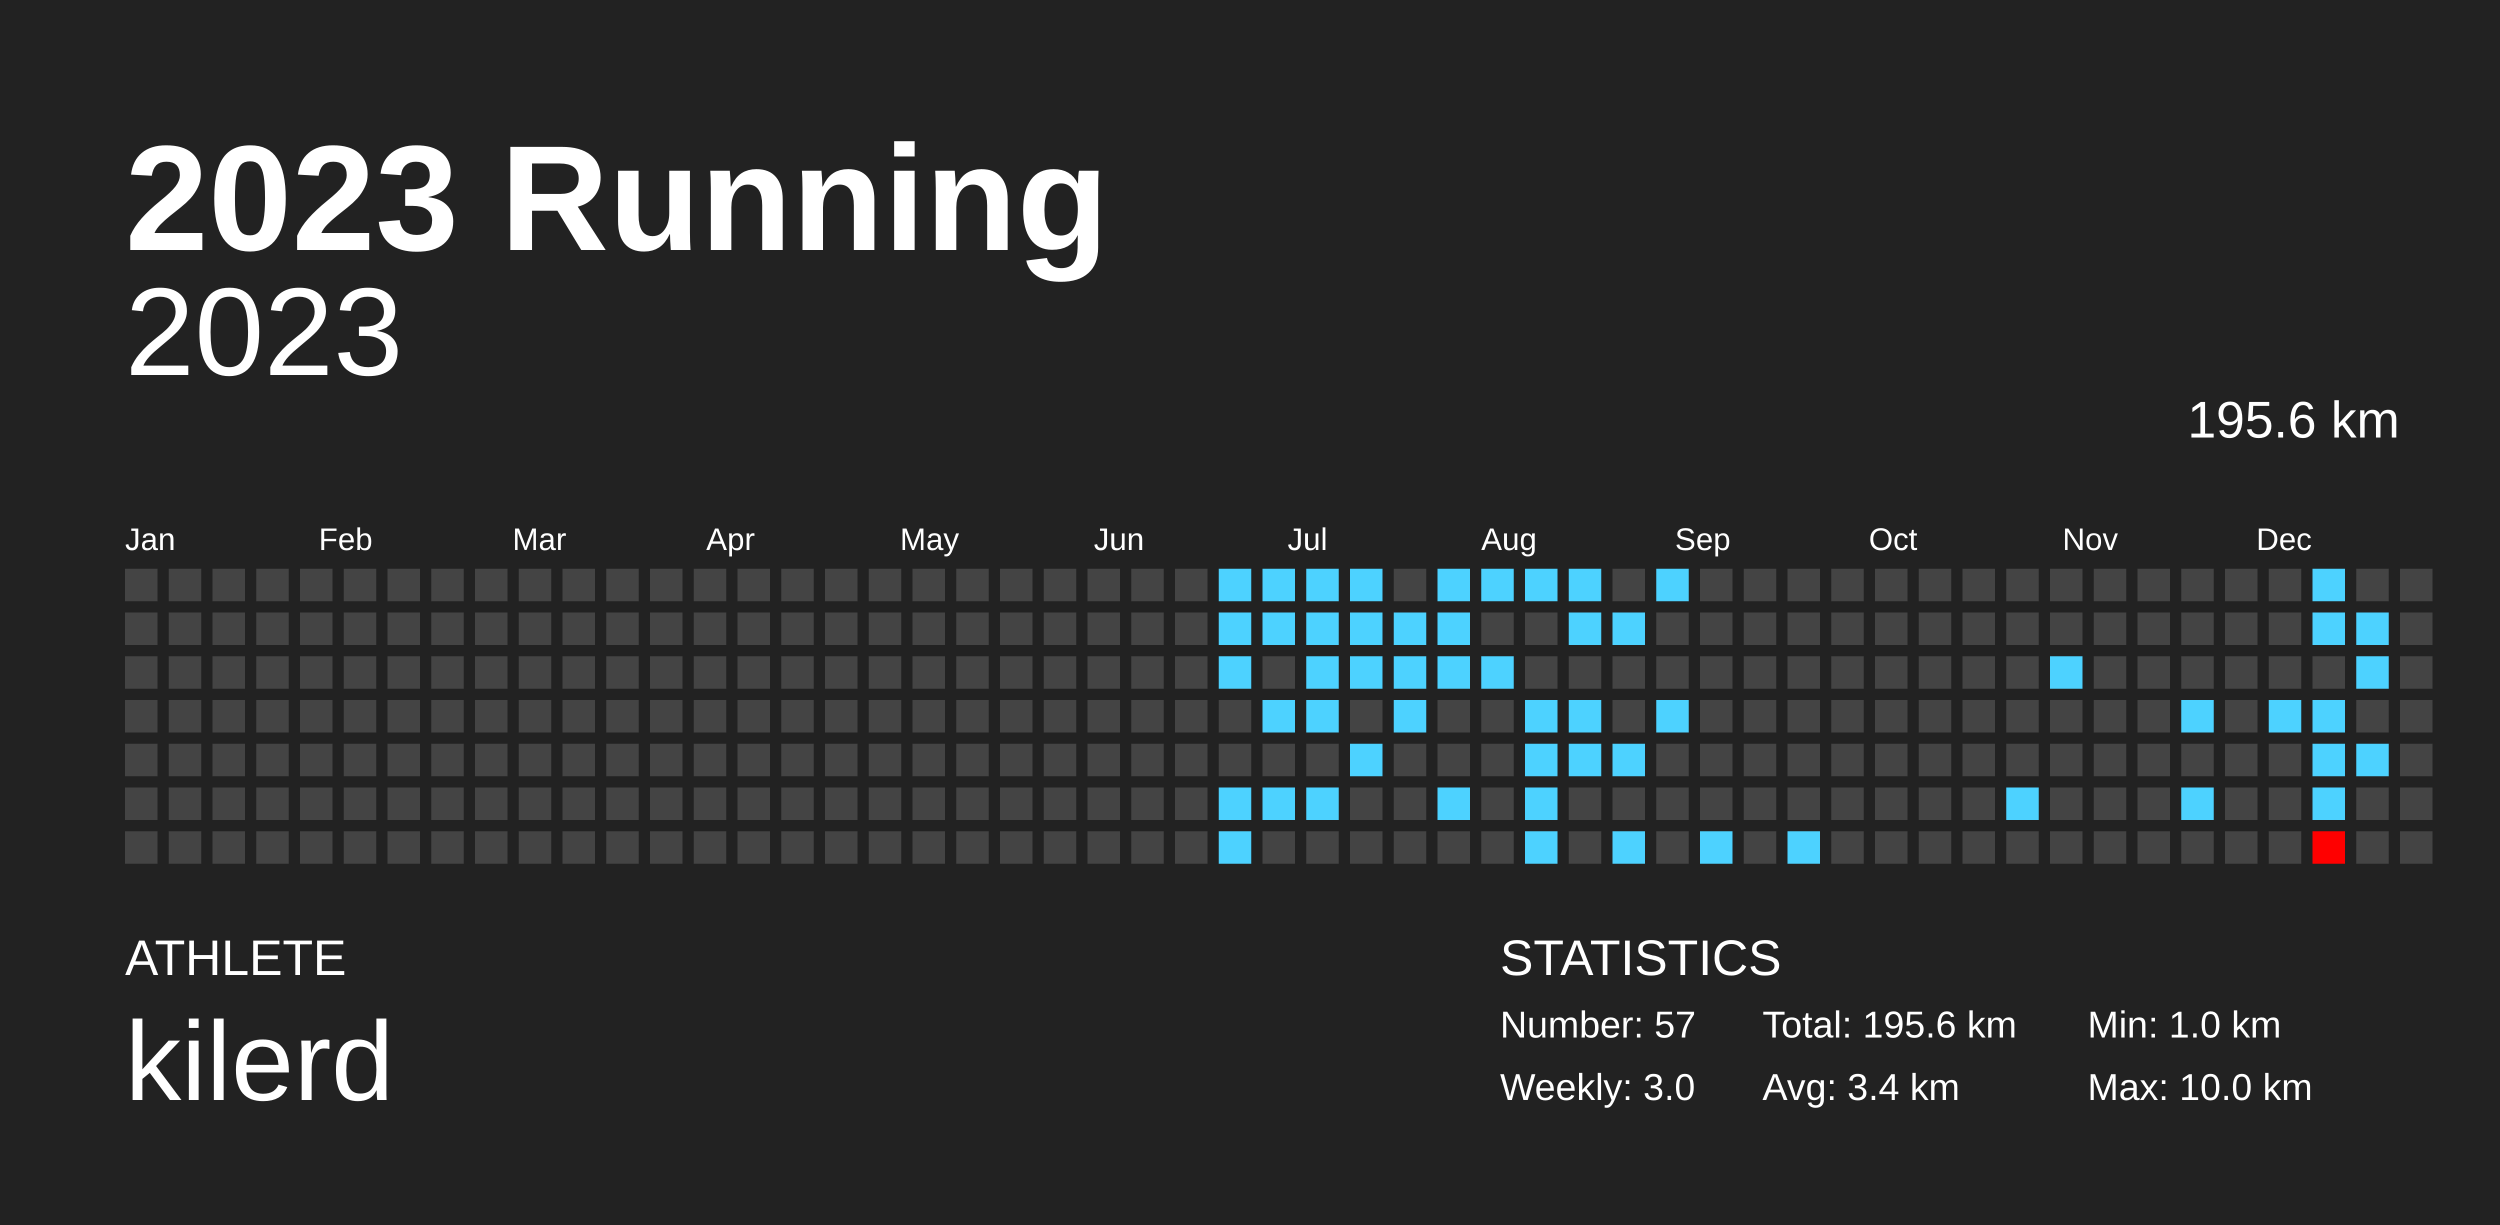
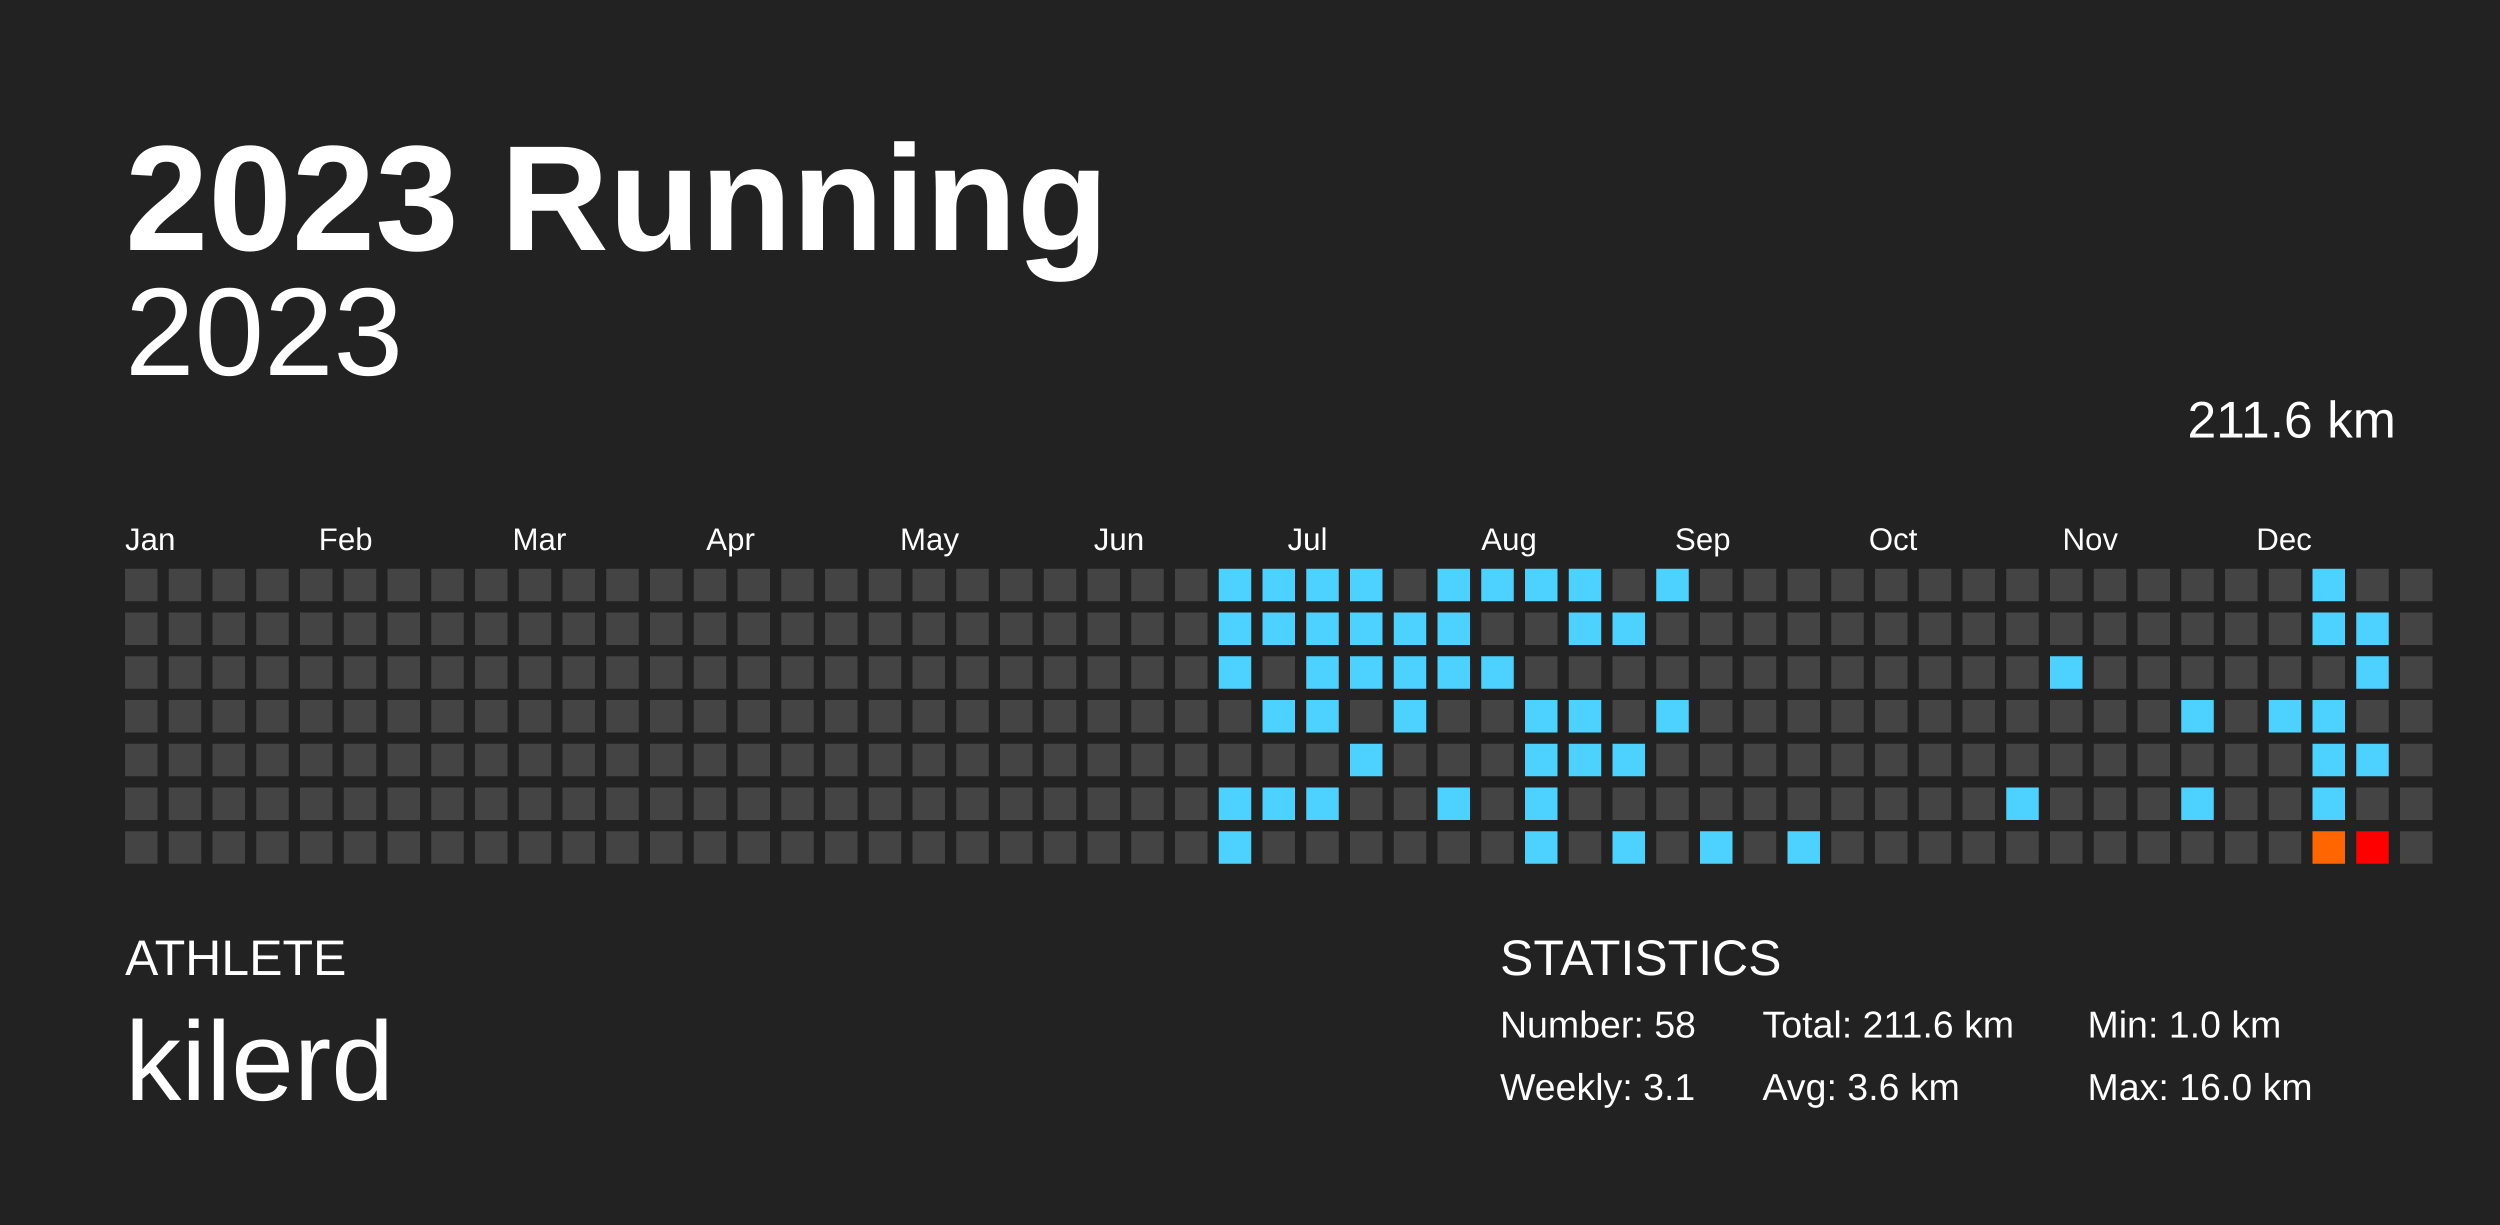
<svg xmlns="http://www.w3.org/2000/svg" baseProfile="full" height="98mm" version="1.1" viewBox="0,0,200,98" width="200mm">
  <defs />
  <rect fill="#222222" height="98" width="200" x="0" y="0" />
  <text fill="#FFFFFF" style="font-size:12px; font-family:Arial; font-weight:bold;" x="10" y="20">2023 Running</text>
  <text fill="#FFFFFF" style="font-size:4px; font-family:Arial" x="10" y="78">ATHLETE</text>
  <text fill="#FFFFFF" style="font-size:9px; font-family:Arial" x="10" y="88">kilerd</text>
  <text fill="#FFFFFF" style="font-size:4px; font-family:Arial" x="120" y="78">STATISTICS</text>
-   <text fill="#FFFFFF" style="font-size:3px; font-family:Arial" x="120" y="83">Number: 57</text>
-   <text fill="#FFFFFF" style="font-size:3px; font-family:Arial" x="120" y="88">Weekly: 3.0</text>
-   <text fill="#FFFFFF" style="font-size:3px; font-family:Arial" x="141" y="83">Total: 195.6 km</text>
-   <text fill="#FFFFFF" style="font-size:3px; font-family:Arial" x="141" y="88">Avg: 3.4 km</text>
+   <text fill="#FFFFFF" style="font-size:3px; font-family:Arial" x="120" y="83">Number: 58</text>
+   <text fill="#FFFFFF" style="font-size:3px; font-family:Arial" x="120" y="88">Weekly: 3.1</text>
+   <text fill="#FFFFFF" style="font-size:3px; font-family:Arial" x="141" y="83">Total: 211.6 km</text>
+   <text fill="#FFFFFF" style="font-size:3px; font-family:Arial" x="141" y="88">Avg: 3.6 km</text>
  <text fill="#FFFFFF" style="font-size:3px; font-family:Arial" x="167" y="83">Min: 1.0 km</text>
-   <text fill="#FFFFFF" style="font-size:3px; font-family:Arial" x="167" y="88">Max: 10.0 km</text>
+   <text fill="#FFFFFF" style="font-size:3px; font-family:Arial" x="167" y="88">Max: 16.0 km</text>
  <text alignment-baseline="hanging" fill="#FFFFFF" style="font-size:10.0px; font-family:Arial;" x="10" y="30">2023</text>
-   <text alignment-baseline="hanging" fill="#FFFFFF" style="font-size:4.125px; font-family:Arial;" x="175" y="35">195.6 km</text>
+   <text alignment-baseline="hanging" fill="#FFFFFF" style="font-size:4.125px; font-family:Arial;" x="175" y="35">211.6 km</text>
  <text fill="#FFFFFF" style="font-size:2.5px; font-family:Arial" x="10.0" y="44">Jan</text>
  <text fill="#FFFFFF" style="font-size:2.5px; font-family:Arial" x="25.5" y="44">Feb</text>
  <text fill="#FFFFFF" style="font-size:2.5px; font-family:Arial" x="41.0" y="44">Mar</text>
  <text fill="#FFFFFF" style="font-size:2.5px; font-family:Arial" x="56.5" y="44">Apr</text>
  <text fill="#FFFFFF" style="font-size:2.5px; font-family:Arial" x="72.0" y="44">May</text>
  <text fill="#FFFFFF" style="font-size:2.5px; font-family:Arial" x="87.5" y="44">Jun</text>
  <text fill="#FFFFFF" style="font-size:2.5px; font-family:Arial" x="103.0" y="44">Jul</text>
  <text fill="#FFFFFF" style="font-size:2.5px; font-family:Arial" x="118.5" y="44">Aug</text>
  <text fill="#FFFFFF" style="font-size:2.5px; font-family:Arial" x="134.0" y="44">Sep</text>
  <text fill="#FFFFFF" style="font-size:2.5px; font-family:Arial" x="149.5" y="44">Oct</text>
  <text fill="#FFFFFF" style="font-size:2.5px; font-family:Arial" x="165.0" y="44">Nov</text>
  <text fill="#FFFFFF" style="font-size:2.5px; font-family:Arial" x="180.5" y="44">Dec</text>
  <rect fill="#444444" height="2.6" width="2.6" x="10.0" y="45.5" />
  <rect fill="#444444" height="2.6" width="2.6" x="10.0" y="49.0" />
  <rect fill="#444444" height="2.6" width="2.6" x="10.0" y="52.5" />
  <rect fill="#444444" height="2.6" width="2.6" x="10.0" y="56.0" />
  <rect fill="#444444" height="2.6" width="2.6" x="10.0" y="59.5" />
  <rect fill="#444444" height="2.6" width="2.6" x="10.0" y="63.0" />
  <rect fill="#444444" height="2.6" width="2.6" x="10.0" y="66.5" />
  <rect fill="#444444" height="2.6" width="2.6" x="13.5" y="45.5" />
  <rect fill="#444444" height="2.6" width="2.6" x="13.5" y="49.0" />
  <rect fill="#444444" height="2.6" width="2.6" x="13.5" y="52.5" />
  <rect fill="#444444" height="2.6" width="2.6" x="13.5" y="56.0" />
  <rect fill="#444444" height="2.6" width="2.6" x="13.5" y="59.5" />
  <rect fill="#444444" height="2.6" width="2.6" x="13.5" y="63.0" />
  <rect fill="#444444" height="2.6" width="2.6" x="13.5" y="66.5" />
  <rect fill="#444444" height="2.6" width="2.6" x="17.0" y="45.5" />
  <rect fill="#444444" height="2.6" width="2.6" x="17.0" y="49.0" />
  <rect fill="#444444" height="2.6" width="2.6" x="17.0" y="52.5" />
  <rect fill="#444444" height="2.6" width="2.6" x="17.0" y="56.0" />
  <rect fill="#444444" height="2.6" width="2.6" x="17.0" y="59.5" />
  <rect fill="#444444" height="2.6" width="2.6" x="17.0" y="63.0" />
  <rect fill="#444444" height="2.6" width="2.6" x="17.0" y="66.5" />
  <rect fill="#444444" height="2.6" width="2.6" x="20.5" y="45.5" />
  <rect fill="#444444" height="2.6" width="2.6" x="20.5" y="49.0" />
  <rect fill="#444444" height="2.6" width="2.6" x="20.5" y="52.5" />
  <rect fill="#444444" height="2.6" width="2.6" x="20.5" y="56.0" />
  <rect fill="#444444" height="2.6" width="2.6" x="20.5" y="59.5" />
  <rect fill="#444444" height="2.6" width="2.6" x="20.5" y="63.0" />
  <rect fill="#444444" height="2.6" width="2.6" x="20.5" y="66.5" />
  <rect fill="#444444" height="2.6" width="2.6" x="24.0" y="45.5" />
  <rect fill="#444444" height="2.6" width="2.6" x="24.0" y="49.0" />
  <rect fill="#444444" height="2.6" width="2.6" x="24.0" y="52.5" />
  <rect fill="#444444" height="2.6" width="2.6" x="24.0" y="56.0" />
  <rect fill="#444444" height="2.6" width="2.6" x="24.0" y="59.5" />
  <rect fill="#444444" height="2.6" width="2.6" x="24.0" y="63.0" />
  <rect fill="#444444" height="2.6" width="2.6" x="24.0" y="66.5" />
  <rect fill="#444444" height="2.6" width="2.6" x="27.5" y="45.5" />
  <rect fill="#444444" height="2.6" width="2.6" x="27.5" y="49.0" />
  <rect fill="#444444" height="2.6" width="2.6" x="27.5" y="52.5" />
  <rect fill="#444444" height="2.6" width="2.6" x="27.5" y="56.0" />
  <rect fill="#444444" height="2.6" width="2.6" x="27.5" y="59.5" />
  <rect fill="#444444" height="2.6" width="2.6" x="27.5" y="63.0" />
  <rect fill="#444444" height="2.6" width="2.6" x="27.5" y="66.5" />
  <rect fill="#444444" height="2.6" width="2.6" x="31.0" y="45.5" />
  <rect fill="#444444" height="2.6" width="2.6" x="31.0" y="49.0" />
  <rect fill="#444444" height="2.6" width="2.6" x="31.0" y="52.5" />
  <rect fill="#444444" height="2.6" width="2.6" x="31.0" y="56.0" />
  <rect fill="#444444" height="2.6" width="2.6" x="31.0" y="59.5" />
  <rect fill="#444444" height="2.6" width="2.6" x="31.0" y="63.0" />
  <rect fill="#444444" height="2.6" width="2.6" x="31.0" y="66.5" />
  <rect fill="#444444" height="2.6" width="2.6" x="34.5" y="45.5" />
  <rect fill="#444444" height="2.6" width="2.6" x="34.5" y="49.0" />
  <rect fill="#444444" height="2.6" width="2.6" x="34.5" y="52.5" />
  <rect fill="#444444" height="2.6" width="2.6" x="34.5" y="56.0" />
  <rect fill="#444444" height="2.6" width="2.6" x="34.5" y="59.5" />
  <rect fill="#444444" height="2.6" width="2.6" x="34.5" y="63.0" />
  <rect fill="#444444" height="2.6" width="2.6" x="34.5" y="66.5" />
  <rect fill="#444444" height="2.6" width="2.6" x="38.0" y="45.5" />
  <rect fill="#444444" height="2.6" width="2.6" x="38.0" y="49.0" />
  <rect fill="#444444" height="2.6" width="2.6" x="38.0" y="52.5" />
  <rect fill="#444444" height="2.6" width="2.6" x="38.0" y="56.0" />
  <rect fill="#444444" height="2.6" width="2.6" x="38.0" y="59.5" />
  <rect fill="#444444" height="2.6" width="2.6" x="38.0" y="63.0" />
  <rect fill="#444444" height="2.6" width="2.6" x="38.0" y="66.5" />
  <rect fill="#444444" height="2.6" width="2.6" x="41.5" y="45.5" />
  <rect fill="#444444" height="2.6" width="2.6" x="41.5" y="49.0" />
  <rect fill="#444444" height="2.6" width="2.6" x="41.5" y="52.5" />
  <rect fill="#444444" height="2.6" width="2.6" x="41.5" y="56.0" />
  <rect fill="#444444" height="2.6" width="2.6" x="41.5" y="59.5" />
  <rect fill="#444444" height="2.6" width="2.6" x="41.5" y="63.0" />
  <rect fill="#444444" height="2.6" width="2.6" x="41.5" y="66.5" />
  <rect fill="#444444" height="2.6" width="2.6" x="45.0" y="45.5" />
  <rect fill="#444444" height="2.6" width="2.6" x="45.0" y="49.0" />
  <rect fill="#444444" height="2.6" width="2.6" x="45.0" y="52.5" />
  <rect fill="#444444" height="2.6" width="2.6" x="45.0" y="56.0" />
  <rect fill="#444444" height="2.6" width="2.6" x="45.0" y="59.5" />
  <rect fill="#444444" height="2.6" width="2.6" x="45.0" y="63.0" />
  <rect fill="#444444" height="2.6" width="2.6" x="45.0" y="66.5" />
  <rect fill="#444444" height="2.6" width="2.6" x="48.5" y="45.5" />
  <rect fill="#444444" height="2.6" width="2.6" x="48.5" y="49.0" />
  <rect fill="#444444" height="2.6" width="2.6" x="48.5" y="52.5" />
  <rect fill="#444444" height="2.6" width="2.6" x="48.5" y="56.0" />
  <rect fill="#444444" height="2.6" width="2.6" x="48.5" y="59.5" />
  <rect fill="#444444" height="2.6" width="2.6" x="48.5" y="63.0" />
  <rect fill="#444444" height="2.6" width="2.6" x="48.5" y="66.5" />
  <rect fill="#444444" height="2.6" width="2.6" x="52.0" y="45.5" />
  <rect fill="#444444" height="2.6" width="2.6" x="52.0" y="49.0" />
  <rect fill="#444444" height="2.6" width="2.6" x="52.0" y="52.5" />
  <rect fill="#444444" height="2.6" width="2.6" x="52.0" y="56.0" />
  <rect fill="#444444" height="2.6" width="2.6" x="52.0" y="59.5" />
  <rect fill="#444444" height="2.6" width="2.6" x="52.0" y="63.0" />
  <rect fill="#444444" height="2.6" width="2.6" x="52.0" y="66.5" />
  <rect fill="#444444" height="2.6" width="2.6" x="55.5" y="45.5" />
  <rect fill="#444444" height="2.6" width="2.6" x="55.5" y="49.0" />
  <rect fill="#444444" height="2.6" width="2.6" x="55.5" y="52.5" />
  <rect fill="#444444" height="2.6" width="2.6" x="55.5" y="56.0" />
  <rect fill="#444444" height="2.6" width="2.6" x="55.5" y="59.5" />
  <rect fill="#444444" height="2.6" width="2.6" x="55.5" y="63.0" />
  <rect fill="#444444" height="2.6" width="2.6" x="55.5" y="66.5" />
  <rect fill="#444444" height="2.6" width="2.6" x="59.0" y="45.5" />
  <rect fill="#444444" height="2.6" width="2.6" x="59.0" y="49.0" />
  <rect fill="#444444" height="2.6" width="2.6" x="59.0" y="52.5" />
  <rect fill="#444444" height="2.6" width="2.6" x="59.0" y="56.0" />
  <rect fill="#444444" height="2.6" width="2.6" x="59.0" y="59.5" />
  <rect fill="#444444" height="2.6" width="2.6" x="59.0" y="63.0" />
  <rect fill="#444444" height="2.6" width="2.6" x="59.0" y="66.5" />
  <rect fill="#444444" height="2.6" width="2.6" x="62.5" y="45.5" />
  <rect fill="#444444" height="2.6" width="2.6" x="62.5" y="49.0" />
  <rect fill="#444444" height="2.6" width="2.6" x="62.5" y="52.5" />
  <rect fill="#444444" height="2.6" width="2.6" x="62.5" y="56.0" />
  <rect fill="#444444" height="2.6" width="2.6" x="62.5" y="59.5" />
  <rect fill="#444444" height="2.6" width="2.6" x="62.5" y="63.0" />
  <rect fill="#444444" height="2.6" width="2.6" x="62.5" y="66.5" />
  <rect fill="#444444" height="2.6" width="2.6" x="66.0" y="45.5" />
  <rect fill="#444444" height="2.6" width="2.6" x="66.0" y="49.0" />
  <rect fill="#444444" height="2.6" width="2.6" x="66.0" y="52.5" />
  <rect fill="#444444" height="2.6" width="2.6" x="66.0" y="56.0" />
  <rect fill="#444444" height="2.6" width="2.6" x="66.0" y="59.5" />
  <rect fill="#444444" height="2.6" width="2.6" x="66.0" y="63.0" />
  <rect fill="#444444" height="2.6" width="2.6" x="66.0" y="66.5" />
  <rect fill="#444444" height="2.6" width="2.6" x="69.5" y="45.5" />
  <rect fill="#444444" height="2.6" width="2.6" x="69.5" y="49.0" />
  <rect fill="#444444" height="2.6" width="2.6" x="69.5" y="52.5" />
  <rect fill="#444444" height="2.6" width="2.6" x="69.5" y="56.0" />
  <rect fill="#444444" height="2.6" width="2.6" x="69.5" y="59.5" />
  <rect fill="#444444" height="2.6" width="2.6" x="69.5" y="63.0" />
  <rect fill="#444444" height="2.6" width="2.6" x="69.5" y="66.5" />
  <rect fill="#444444" height="2.6" width="2.6" x="73.0" y="45.5" />
  <rect fill="#444444" height="2.6" width="2.6" x="73.0" y="49.0" />
  <rect fill="#444444" height="2.6" width="2.6" x="73.0" y="52.5" />
  <rect fill="#444444" height="2.6" width="2.6" x="73.0" y="56.0" />
  <rect fill="#444444" height="2.6" width="2.6" x="73.0" y="59.5" />
  <rect fill="#444444" height="2.6" width="2.6" x="73.0" y="63.0" />
  <rect fill="#444444" height="2.6" width="2.6" x="73.0" y="66.5" />
  <rect fill="#444444" height="2.6" width="2.6" x="76.5" y="45.5" />
  <rect fill="#444444" height="2.6" width="2.6" x="76.5" y="49.0" />
  <rect fill="#444444" height="2.6" width="2.6" x="76.5" y="52.5" />
  <rect fill="#444444" height="2.6" width="2.6" x="76.5" y="56.0" />
  <rect fill="#444444" height="2.6" width="2.6" x="76.5" y="59.5" />
  <rect fill="#444444" height="2.6" width="2.6" x="76.5" y="63.0" />
  <rect fill="#444444" height="2.6" width="2.6" x="76.5" y="66.5" />
  <rect fill="#444444" height="2.6" width="2.6" x="80.0" y="45.5" />
  <rect fill="#444444" height="2.6" width="2.6" x="80.0" y="49.0" />
  <rect fill="#444444" height="2.6" width="2.6" x="80.0" y="52.5" />
  <rect fill="#444444" height="2.6" width="2.6" x="80.0" y="56.0" />
  <rect fill="#444444" height="2.6" width="2.6" x="80.0" y="59.5" />
  <rect fill="#444444" height="2.6" width="2.6" x="80.0" y="63.0" />
  <rect fill="#444444" height="2.6" width="2.6" x="80.0" y="66.5" />
  <rect fill="#444444" height="2.6" width="2.6" x="83.5" y="45.5" />
  <rect fill="#444444" height="2.6" width="2.6" x="83.5" y="49.0" />
  <rect fill="#444444" height="2.6" width="2.6" x="83.5" y="52.5" />
  <rect fill="#444444" height="2.6" width="2.6" x="83.5" y="56.0" />
  <rect fill="#444444" height="2.6" width="2.6" x="83.5" y="59.5" />
  <rect fill="#444444" height="2.6" width="2.6" x="83.5" y="63.0" />
  <rect fill="#444444" height="2.6" width="2.6" x="83.5" y="66.5" />
  <rect fill="#444444" height="2.6" width="2.6" x="87.0" y="45.5" />
  <rect fill="#444444" height="2.6" width="2.6" x="87.0" y="49.0" />
  <rect fill="#444444" height="2.6" width="2.6" x="87.0" y="52.5" />
  <rect fill="#444444" height="2.6" width="2.6" x="87.0" y="56.0" />
  <rect fill="#444444" height="2.6" width="2.6" x="87.0" y="59.5" />
  <rect fill="#444444" height="2.6" width="2.6" x="87.0" y="63.0" />
  <rect fill="#444444" height="2.6" width="2.6" x="87.0" y="66.5" />
  <rect fill="#444444" height="2.6" width="2.6" x="90.5" y="45.5" />
  <rect fill="#444444" height="2.6" width="2.6" x="90.5" y="49.0" />
  <rect fill="#444444" height="2.6" width="2.6" x="90.5" y="52.5" />
  <rect fill="#444444" height="2.6" width="2.6" x="90.5" y="56.0" />
  <rect fill="#444444" height="2.6" width="2.6" x="90.5" y="59.5" />
  <rect fill="#444444" height="2.6" width="2.6" x="90.5" y="63.0" />
  <rect fill="#444444" height="2.6" width="2.6" x="90.5" y="66.5" />
  <rect fill="#444444" height="2.6" width="2.6" x="94.0" y="45.5" />
  <rect fill="#444444" height="2.6" width="2.6" x="94.0" y="49.0" />
  <rect fill="#444444" height="2.6" width="2.6" x="94.0" y="52.5" />
  <rect fill="#444444" height="2.6" width="2.6" x="94.0" y="56.0" />
  <rect fill="#444444" height="2.6" width="2.6" x="94.0" y="59.5" />
  <rect fill="#444444" height="2.6" width="2.6" x="94.0" y="63.0" />
  <rect fill="#444444" height="2.6" width="2.6" x="94.0" y="66.5" />
  <rect fill="#4dd2ff" height="2.6" width="2.6" x="97.5" y="45.5" />
  <rect fill="#4dd2ff" height="2.6" width="2.6" x="97.5" y="49.0" />
  <rect fill="#4dd2ff" height="2.6" width="2.6" x="97.5" y="52.5" />
  <rect fill="#444444" height="2.6" width="2.6" x="97.5" y="56.0" />
  <rect fill="#444444" height="2.6" width="2.6" x="97.5" y="59.5" />
  <rect fill="#4dd2ff" height="2.6" width="2.6" x="97.5" y="63.0" />
  <rect fill="#4dd2ff" height="2.6" width="2.6" x="97.5" y="66.5" />
  <rect fill="#4dd2ff" height="2.6" width="2.6" x="101.0" y="45.5" />
  <rect fill="#4dd2ff" height="2.6" width="2.6" x="101.0" y="49.0" />
  <rect fill="#444444" height="2.6" width="2.6" x="101.0" y="52.5" />
  <rect fill="#4dd2ff" height="2.6" width="2.6" x="101.0" y="56.0" />
  <rect fill="#444444" height="2.6" width="2.6" x="101.0" y="59.5" />
  <rect fill="#4dd2ff" height="2.6" width="2.6" x="101.0" y="63.0" />
  <rect fill="#444444" height="2.6" width="2.6" x="101.0" y="66.5" />
  <rect fill="#4dd2ff" height="2.6" width="2.6" x="104.5" y="45.5" />
  <rect fill="#4dd2ff" height="2.6" width="2.6" x="104.5" y="49.0" />
  <rect fill="#4dd2ff" height="2.6" width="2.6" x="104.5" y="52.5" />
  <rect fill="#4dd2ff" height="2.6" width="2.6" x="104.5" y="56.0" />
  <rect fill="#444444" height="2.6" width="2.6" x="104.5" y="59.5" />
  <rect fill="#4dd2ff" height="2.6" width="2.6" x="104.5" y="63.0" />
  <rect fill="#444444" height="2.6" width="2.6" x="104.5" y="66.5" />
  <rect fill="#4dd2ff" height="2.6" width="2.6" x="108.0" y="45.5" />
  <rect fill="#4dd2ff" height="2.6" width="2.6" x="108.0" y="49.0" />
  <rect fill="#4dd2ff" height="2.6" width="2.6" x="108.0" y="52.5" />
  <rect fill="#444444" height="2.6" width="2.6" x="108.0" y="56.0" />
  <rect fill="#4dd2ff" height="2.6" width="2.6" x="108.0" y="59.5" />
  <rect fill="#444444" height="2.6" width="2.6" x="108.0" y="63.0" />
  <rect fill="#444444" height="2.6" width="2.6" x="108.0" y="66.5" />
  <rect fill="#444444" height="2.6" width="2.6" x="111.5" y="45.5" />
  <rect fill="#4dd2ff" height="2.6" width="2.6" x="111.5" y="49.0" />
  <rect fill="#4dd2ff" height="2.6" width="2.6" x="111.5" y="52.5" />
  <rect fill="#4dd2ff" height="2.6" width="2.6" x="111.5" y="56.0" />
  <rect fill="#444444" height="2.6" width="2.6" x="111.5" y="59.5" />
  <rect fill="#444444" height="2.6" width="2.6" x="111.5" y="63.0" />
  <rect fill="#444444" height="2.6" width="2.6" x="111.5" y="66.5" />
  <rect fill="#4dd2ff" height="2.6" width="2.6" x="115.0" y="45.5" />
  <rect fill="#4dd2ff" height="2.6" width="2.6" x="115.0" y="49.0" />
  <rect fill="#4dd2ff" height="2.6" width="2.6" x="115.0" y="52.5" />
  <rect fill="#444444" height="2.6" width="2.6" x="115.0" y="56.0" />
  <rect fill="#444444" height="2.6" width="2.6" x="115.0" y="59.5" />
  <rect fill="#4dd2ff" height="2.6" width="2.6" x="115.0" y="63.0" />
  <rect fill="#444444" height="2.6" width="2.6" x="115.0" y="66.5" />
  <rect fill="#4dd2ff" height="2.6" width="2.6" x="118.5" y="45.5" />
  <rect fill="#444444" height="2.6" width="2.6" x="118.5" y="49.0" />
  <rect fill="#4dd2ff" height="2.6" width="2.6" x="118.5" y="52.5" />
  <rect fill="#444444" height="2.6" width="2.6" x="118.5" y="56.0" />
  <rect fill="#444444" height="2.6" width="2.6" x="118.5" y="59.5" />
  <rect fill="#444444" height="2.6" width="2.6" x="118.5" y="63.0" />
  <rect fill="#444444" height="2.6" width="2.6" x="118.5" y="66.5" />
  <rect fill="#4dd2ff" height="2.6" width="2.6" x="122.0" y="45.5" />
  <rect fill="#444444" height="2.6" width="2.6" x="122.0" y="49.0" />
  <rect fill="#444444" height="2.6" width="2.6" x="122.0" y="52.5" />
  <rect fill="#4dd2ff" height="2.6" width="2.6" x="122.0" y="56.0" />
  <rect fill="#4dd2ff" height="2.6" width="2.6" x="122.0" y="59.5" />
  <rect fill="#4dd2ff" height="2.6" width="2.6" x="122.0" y="63.0" />
  <rect fill="#4dd2ff" height="2.6" width="2.6" x="122.0" y="66.5" />
  <rect fill="#4dd2ff" height="2.6" width="2.6" x="125.5" y="45.5" />
  <rect fill="#4dd2ff" height="2.6" width="2.6" x="125.5" y="49.0" />
  <rect fill="#444444" height="2.6" width="2.6" x="125.5" y="52.5" />
  <rect fill="#4dd2ff" height="2.6" width="2.6" x="125.5" y="56.0" />
  <rect fill="#4dd2ff" height="2.6" width="2.6" x="125.5" y="59.5" />
  <rect fill="#444444" height="2.6" width="2.6" x="125.5" y="63.0" />
  <rect fill="#444444" height="2.6" width="2.6" x="125.5" y="66.5" />
  <rect fill="#444444" height="2.6" width="2.6" x="129.0" y="45.5" />
  <rect fill="#4dd2ff" height="2.6" width="2.6" x="129.0" y="49.0" />
  <rect fill="#444444" height="2.6" width="2.6" x="129.0" y="52.5" />
  <rect fill="#444444" height="2.6" width="2.6" x="129.0" y="56.0" />
  <rect fill="#4dd2ff" height="2.6" width="2.6" x="129.0" y="59.5" />
  <rect fill="#444444" height="2.6" width="2.6" x="129.0" y="63.0" />
  <rect fill="#4dd2ff" height="2.6" width="2.6" x="129.0" y="66.5" />
  <rect fill="#4dd2ff" height="2.6" width="2.6" x="132.5" y="45.5" />
  <rect fill="#444444" height="2.6" width="2.6" x="132.5" y="49.0" />
  <rect fill="#444444" height="2.6" width="2.6" x="132.5" y="52.5" />
  <rect fill="#4dd2ff" height="2.6" width="2.6" x="132.5" y="56.0" />
  <rect fill="#444444" height="2.6" width="2.6" x="132.5" y="59.5" />
  <rect fill="#444444" height="2.6" width="2.6" x="132.5" y="63.0" />
  <rect fill="#444444" height="2.6" width="2.6" x="132.5" y="66.5" />
  <rect fill="#444444" height="2.6" width="2.6" x="136.0" y="45.5" />
  <rect fill="#444444" height="2.6" width="2.6" x="136.0" y="49.0" />
  <rect fill="#444444" height="2.6" width="2.6" x="136.0" y="52.5" />
  <rect fill="#444444" height="2.6" width="2.6" x="136.0" y="56.0" />
  <rect fill="#444444" height="2.6" width="2.6" x="136.0" y="59.5" />
  <rect fill="#444444" height="2.6" width="2.6" x="136.0" y="63.0" />
  <rect fill="#4dd2ff" height="2.6" width="2.6" x="136.0" y="66.5" />
  <rect fill="#444444" height="2.6" width="2.6" x="139.5" y="45.5" />
  <rect fill="#444444" height="2.6" width="2.6" x="139.5" y="49.0" />
  <rect fill="#444444" height="2.6" width="2.6" x="139.5" y="52.5" />
  <rect fill="#444444" height="2.6" width="2.6" x="139.5" y="56.0" />
  <rect fill="#444444" height="2.6" width="2.6" x="139.5" y="59.5" />
  <rect fill="#444444" height="2.6" width="2.6" x="139.5" y="63.0" />
  <rect fill="#444444" height="2.6" width="2.6" x="139.5" y="66.5" />
  <rect fill="#444444" height="2.6" width="2.6" x="143.0" y="45.5" />
  <rect fill="#444444" height="2.6" width="2.6" x="143.0" y="49.0" />
  <rect fill="#444444" height="2.6" width="2.6" x="143.0" y="52.5" />
  <rect fill="#444444" height="2.6" width="2.6" x="143.0" y="56.0" />
  <rect fill="#444444" height="2.6" width="2.6" x="143.0" y="59.5" />
  <rect fill="#444444" height="2.6" width="2.6" x="143.0" y="63.0" />
  <rect fill="#4dd2ff" height="2.6" width="2.6" x="143.0" y="66.5" />
  <rect fill="#444444" height="2.6" width="2.6" x="146.5" y="45.5" />
  <rect fill="#444444" height="2.6" width="2.6" x="146.5" y="49.0" />
  <rect fill="#444444" height="2.6" width="2.6" x="146.5" y="52.5" />
  <rect fill="#444444" height="2.6" width="2.6" x="146.5" y="56.0" />
  <rect fill="#444444" height="2.6" width="2.6" x="146.5" y="59.5" />
  <rect fill="#444444" height="2.6" width="2.6" x="146.5" y="63.0" />
  <rect fill="#444444" height="2.6" width="2.6" x="146.5" y="66.5" />
  <rect fill="#444444" height="2.6" width="2.6" x="150.0" y="45.5" />
  <rect fill="#444444" height="2.6" width="2.6" x="150.0" y="49.0" />
  <rect fill="#444444" height="2.6" width="2.6" x="150.0" y="52.5" />
  <rect fill="#444444" height="2.6" width="2.6" x="150.0" y="56.0" />
  <rect fill="#444444" height="2.6" width="2.6" x="150.0" y="59.5" />
  <rect fill="#444444" height="2.6" width="2.6" x="150.0" y="63.0" />
  <rect fill="#444444" height="2.6" width="2.6" x="150.0" y="66.5" />
  <rect fill="#444444" height="2.6" width="2.6" x="153.5" y="45.5" />
  <rect fill="#444444" height="2.6" width="2.6" x="153.5" y="49.0" />
  <rect fill="#444444" height="2.6" width="2.6" x="153.5" y="52.5" />
  <rect fill="#444444" height="2.6" width="2.6" x="153.5" y="56.0" />
  <rect fill="#444444" height="2.6" width="2.6" x="153.5" y="59.5" />
  <rect fill="#444444" height="2.6" width="2.6" x="153.5" y="63.0" />
  <rect fill="#444444" height="2.6" width="2.6" x="153.5" y="66.5" />
  <rect fill="#444444" height="2.6" width="2.6" x="157.0" y="45.5" />
  <rect fill="#444444" height="2.6" width="2.6" x="157.0" y="49.0" />
  <rect fill="#444444" height="2.6" width="2.6" x="157.0" y="52.5" />
  <rect fill="#444444" height="2.6" width="2.6" x="157.0" y="56.0" />
  <rect fill="#444444" height="2.6" width="2.6" x="157.0" y="59.5" />
  <rect fill="#444444" height="2.6" width="2.6" x="157.0" y="63.0" />
  <rect fill="#444444" height="2.6" width="2.6" x="157.0" y="66.5" />
  <rect fill="#444444" height="2.6" width="2.6" x="160.5" y="45.5" />
  <rect fill="#444444" height="2.6" width="2.6" x="160.5" y="49.0" />
  <rect fill="#444444" height="2.6" width="2.6" x="160.5" y="52.5" />
  <rect fill="#444444" height="2.6" width="2.6" x="160.5" y="56.0" />
  <rect fill="#444444" height="2.6" width="2.6" x="160.5" y="59.5" />
  <rect fill="#4dd2ff" height="2.6" width="2.6" x="160.5" y="63.0" />
  <rect fill="#444444" height="2.6" width="2.6" x="160.5" y="66.5" />
  <rect fill="#444444" height="2.6" width="2.6" x="164.0" y="45.5" />
  <rect fill="#444444" height="2.6" width="2.6" x="164.0" y="49.0" />
  <rect fill="#4dd2ff" height="2.6" width="2.6" x="164.0" y="52.5" />
  <rect fill="#444444" height="2.6" width="2.6" x="164.0" y="56.0" />
  <rect fill="#444444" height="2.6" width="2.6" x="164.0" y="59.5" />
  <rect fill="#444444" height="2.6" width="2.6" x="164.0" y="63.0" />
  <rect fill="#444444" height="2.6" width="2.6" x="164.0" y="66.5" />
  <rect fill="#444444" height="2.6" width="2.6" x="167.5" y="45.5" />
  <rect fill="#444444" height="2.6" width="2.6" x="167.5" y="49.0" />
  <rect fill="#444444" height="2.6" width="2.6" x="167.5" y="52.5" />
  <rect fill="#444444" height="2.6" width="2.6" x="167.5" y="56.0" />
  <rect fill="#444444" height="2.6" width="2.6" x="167.5" y="59.5" />
  <rect fill="#444444" height="2.6" width="2.6" x="167.5" y="63.0" />
  <rect fill="#444444" height="2.6" width="2.6" x="167.5" y="66.5" />
  <rect fill="#444444" height="2.6" width="2.6" x="171.0" y="45.5" />
  <rect fill="#444444" height="2.6" width="2.6" x="171.0" y="49.0" />
  <rect fill="#444444" height="2.6" width="2.6" x="171.0" y="52.5" />
  <rect fill="#444444" height="2.6" width="2.6" x="171.0" y="56.0" />
  <rect fill="#444444" height="2.6" width="2.6" x="171.0" y="59.5" />
  <rect fill="#444444" height="2.6" width="2.6" x="171.0" y="63.0" />
  <rect fill="#444444" height="2.6" width="2.6" x="171.0" y="66.5" />
  <rect fill="#444444" height="2.6" width="2.6" x="174.5" y="45.5" />
  <rect fill="#444444" height="2.6" width="2.6" x="174.5" y="49.0" />
  <rect fill="#444444" height="2.6" width="2.6" x="174.5" y="52.5" />
  <rect fill="#4dd2ff" height="2.6" width="2.6" x="174.5" y="56.0" />
  <rect fill="#444444" height="2.6" width="2.6" x="174.5" y="59.5" />
  <rect fill="#4dd2ff" height="2.6" width="2.6" x="174.5" y="63.0" />
  <rect fill="#444444" height="2.6" width="2.6" x="174.5" y="66.5" />
  <rect fill="#444444" height="2.6" width="2.6" x="178.0" y="45.5" />
  <rect fill="#444444" height="2.6" width="2.6" x="178.0" y="49.0" />
  <rect fill="#444444" height="2.6" width="2.6" x="178.0" y="52.5" />
  <rect fill="#444444" height="2.6" width="2.6" x="178.0" y="56.0" />
  <rect fill="#444444" height="2.6" width="2.6" x="178.0" y="59.5" />
  <rect fill="#444444" height="2.6" width="2.6" x="178.0" y="63.0" />
  <rect fill="#444444" height="2.6" width="2.6" x="178.0" y="66.5" />
  <rect fill="#444444" height="2.6" width="2.6" x="181.5" y="45.5" />
  <rect fill="#444444" height="2.6" width="2.6" x="181.5" y="49.0" />
  <rect fill="#444444" height="2.6" width="2.6" x="181.5" y="52.5" />
  <rect fill="#4dd2ff" height="2.6" width="2.6" x="181.5" y="56.0" />
  <rect fill="#444444" height="2.6" width="2.6" x="181.5" y="59.5" />
  <rect fill="#444444" height="2.6" width="2.6" x="181.5" y="63.0" />
  <rect fill="#444444" height="2.6" width="2.6" x="181.5" y="66.5" />
  <rect fill="#4dd2ff" height="2.6" width="2.6" x="185.0" y="45.5" />
  <rect fill="#4dd2ff" height="2.6" width="2.6" x="185.0" y="49.0" />
  <rect fill="#444444" height="2.6" width="2.6" x="185.0" y="52.5" />
  <rect fill="#4dd2ff" height="2.6" width="2.6" x="185.0" y="56.0" />
  <rect fill="#4dd2ff" height="2.6" width="2.6" x="185.0" y="59.5" />
  <rect fill="#4dd2ff" height="2.6" width="2.6" x="185.0" y="63.0" />
-   <rect fill="#ff0000" height="2.6" width="2.6" x="185.0" y="66.5" />
+   <rect fill="#ff6600" height="2.6" width="2.6" x="185.0" y="66.5" />
  <rect fill="#444444" height="2.6" width="2.6" x="188.5" y="45.5" />
  <rect fill="#4dd2ff" height="2.6" width="2.6" x="188.5" y="49.0" />
  <rect fill="#4dd2ff" height="2.6" width="2.6" x="188.5" y="52.5" />
  <rect fill="#444444" height="2.6" width="2.6" x="188.5" y="56.0" />
  <rect fill="#4dd2ff" height="2.6" width="2.6" x="188.5" y="59.5" />
  <rect fill="#444444" height="2.6" width="2.6" x="188.5" y="63.0" />
-   <rect fill="#444444" height="2.6" width="2.6" x="188.5" y="66.5" />
+   <rect fill="#ff0000" height="2.6" width="2.6" x="188.5" y="66.5" />
  <rect fill="#444444" height="2.6" width="2.6" x="192.0" y="45.5" />
  <rect fill="#444444" height="2.6" width="2.6" x="192.0" y="49.0" />
  <rect fill="#444444" height="2.6" width="2.6" x="192.0" y="52.5" />
  <rect fill="#444444" height="2.6" width="2.6" x="192.0" y="56.0" />
  <rect fill="#444444" height="2.6" width="2.6" x="192.0" y="59.5" />
  <rect fill="#444444" height="2.6" width="2.6" x="192.0" y="63.0" />
  <rect fill="#444444" height="2.6" width="2.6" x="192.0" y="66.5" />
</svg>
